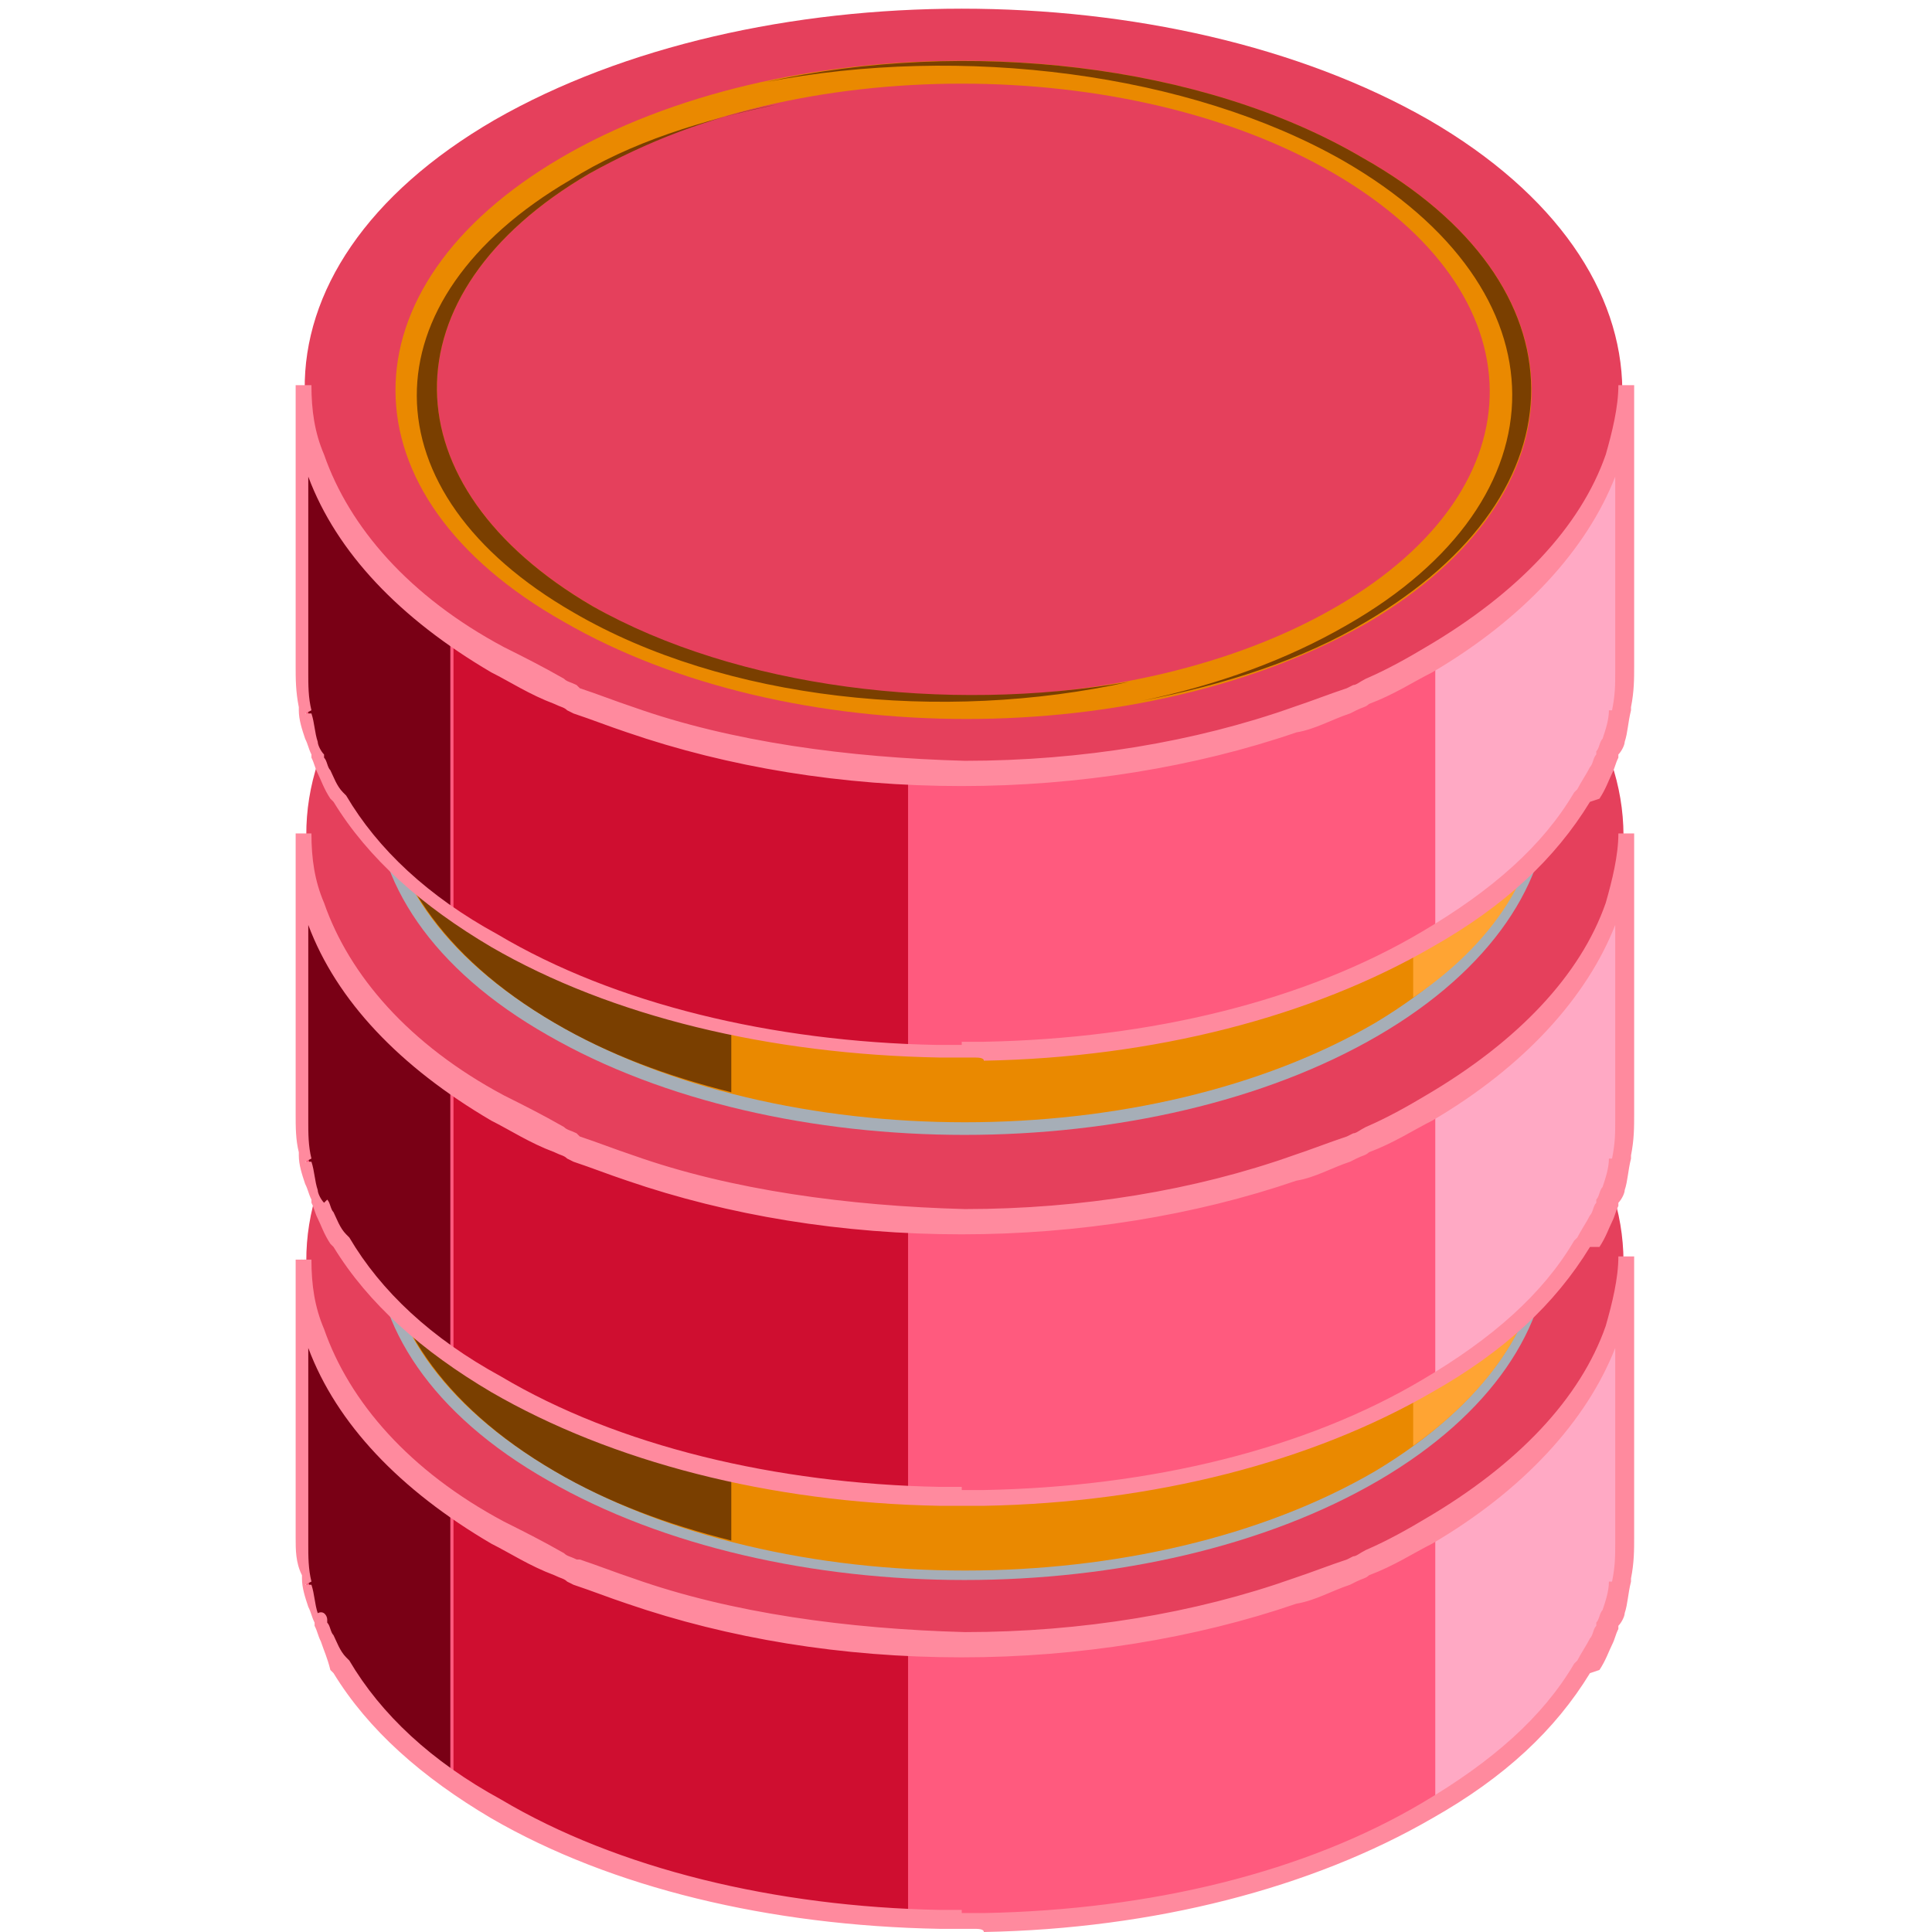
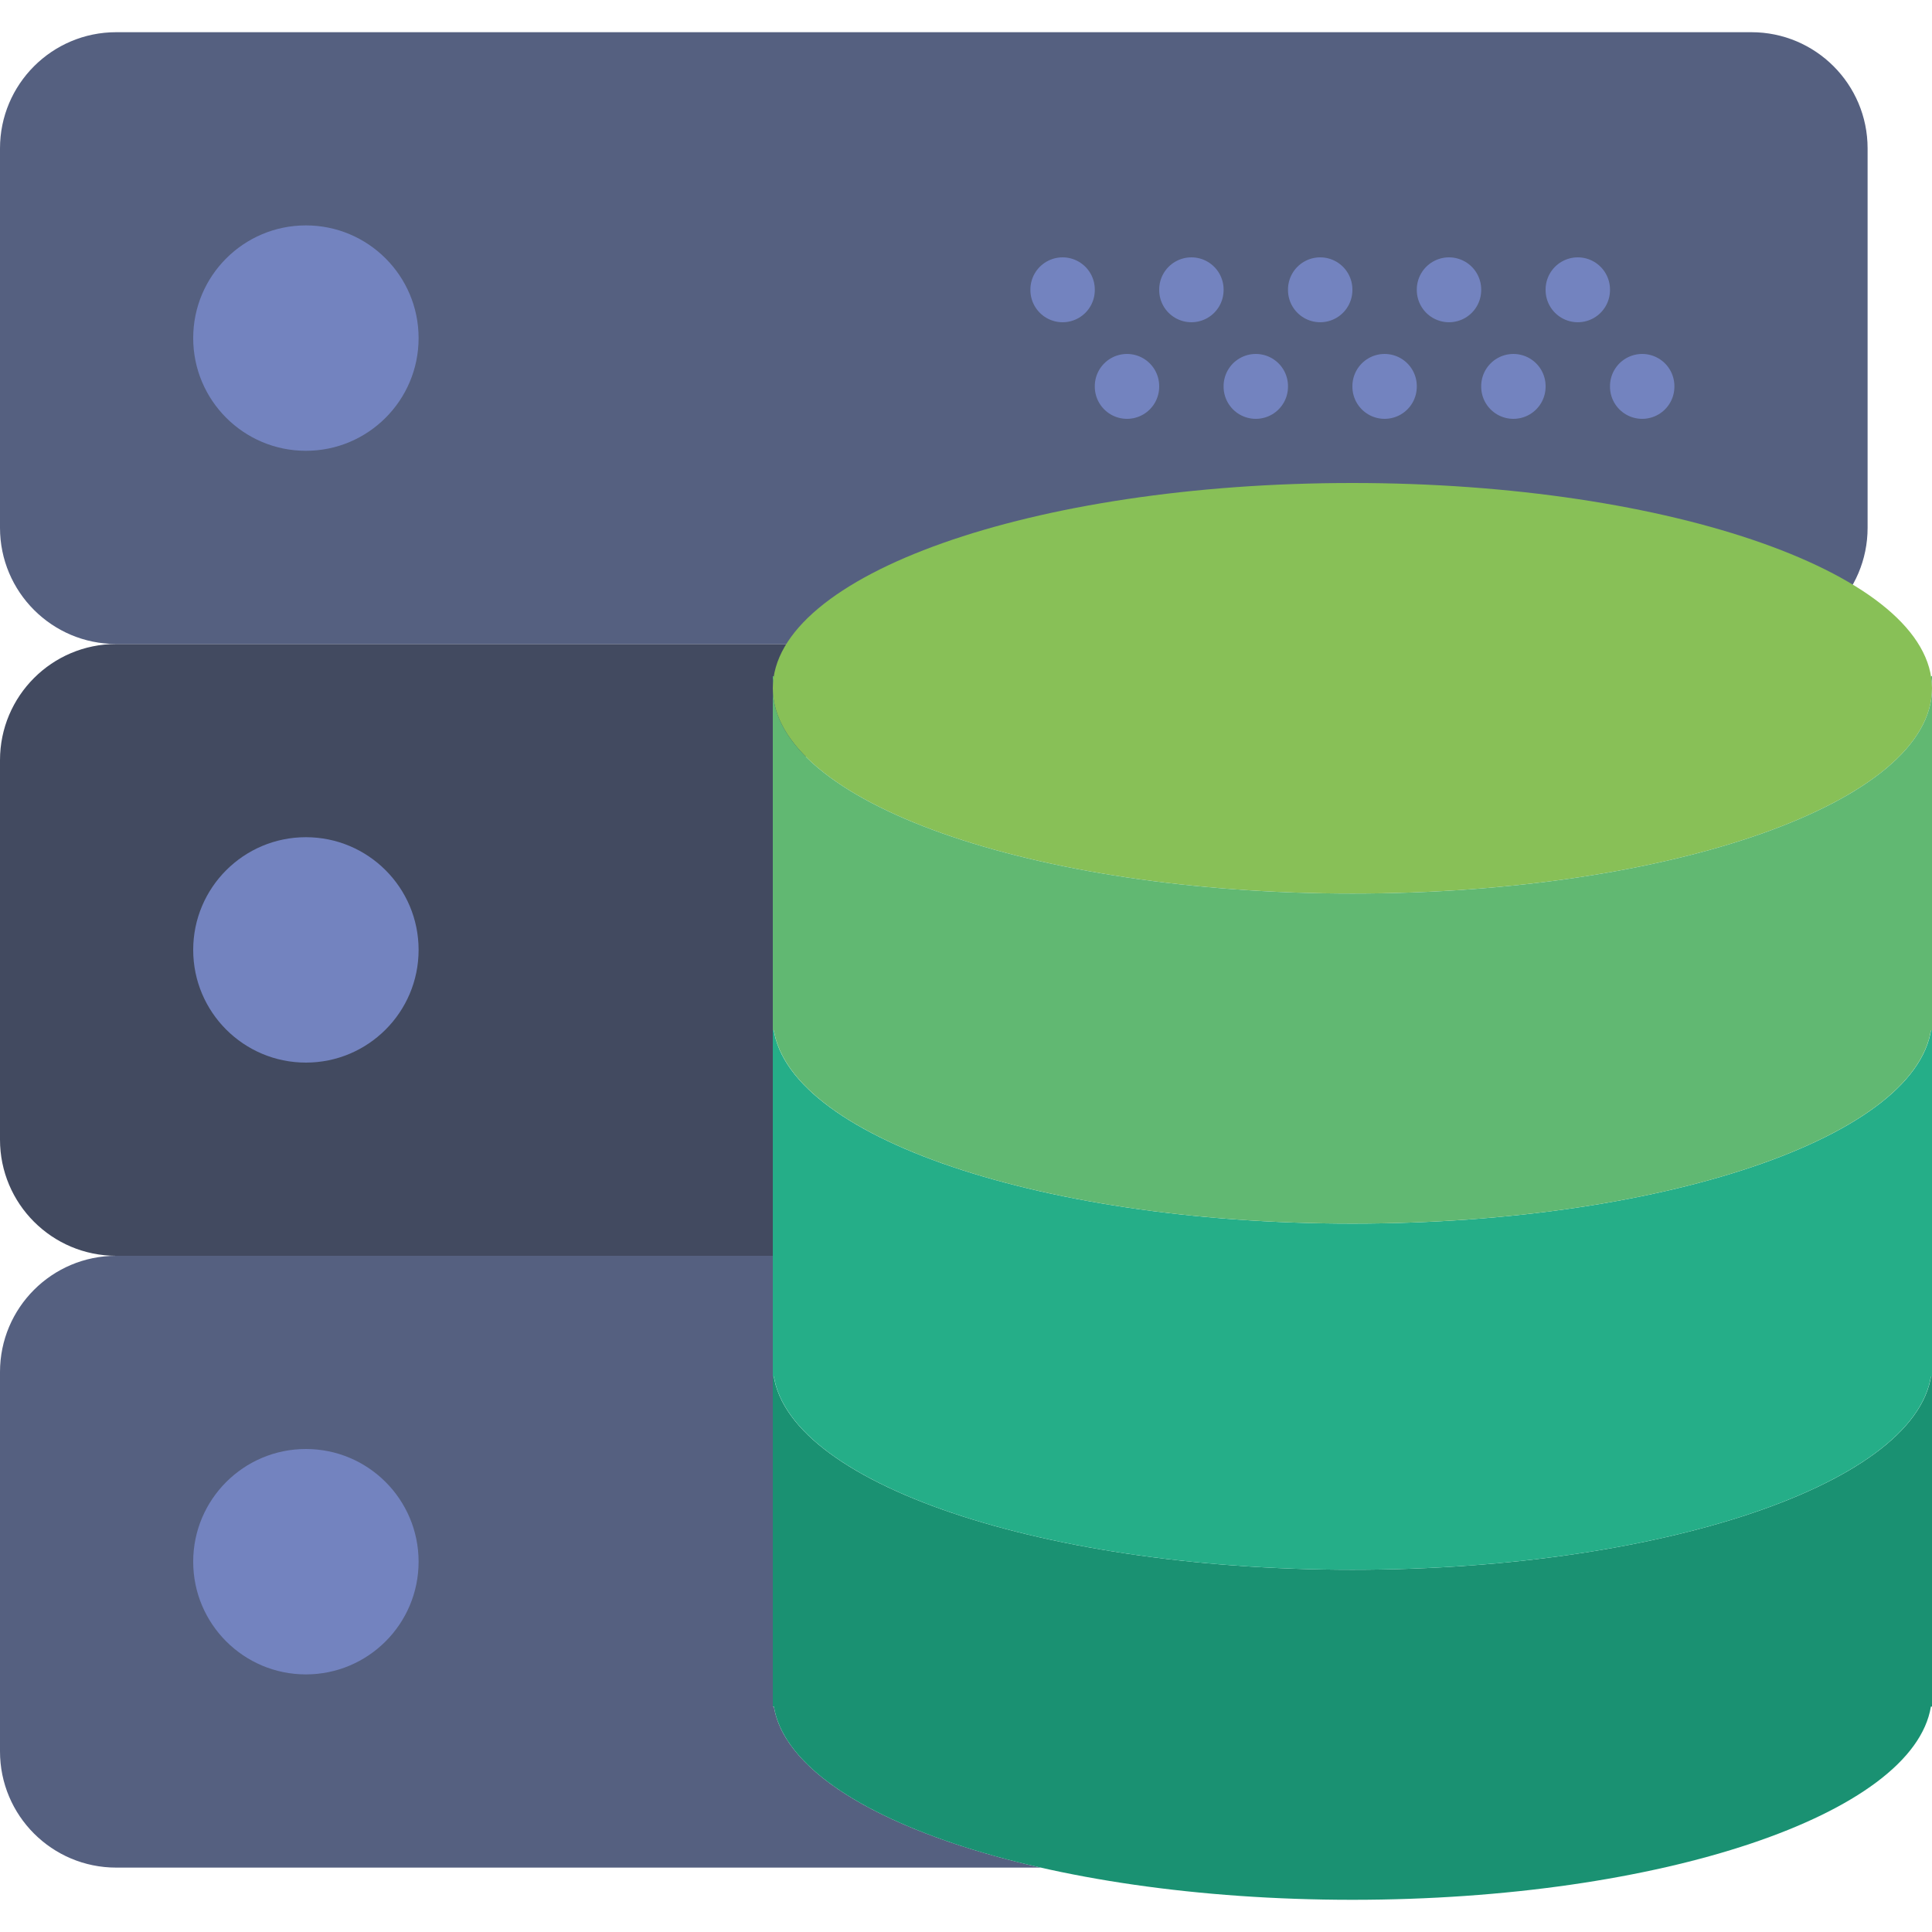
- <svg xmlns="http://www.w3.org/2000/svg" t="1776822554286" class="icon" viewBox="0 0 1024 1024" version="1.1" p-id="2481" width="200" height="200">
-   <path d="M757.38 525.386c137.203 78.641 137.203 207.477 1.673 286.118-135.529 78.641-356.392 78.641-493.595 0s-137.203-207.477-1.673-286.118c135.529-78.641 356.392-78.641 493.595 0z" fill="#E5405C" p-id="2482" />
-   <path d="M847.733 868.392c1.673-1.673 1.673-5.02 3.346-6.693 1.673-3.346 1.673-5.02 3.346-8.366 1.673-5.02 3.346-10.039 3.346-15.059V836.601c1.673-6.693 1.673-13.386 1.673-21.752v-147.242 5.02-6.693c0 13.386-1.673 26.771-6.693 38.484-13.386 38.484-45.176 75.294-97.046 105.412-10.039 6.693-21.752 11.712-33.464 16.732-3.346 1.673-6.693 1.673-8.366 3.346-8.366 3.346-18.405 6.693-28.444 10.039-53.542 18.405-115.451 28.444-175.686 28.444-60.235 0-122.144-10.039-175.686-28.444-10.039-3.346-18.405-6.693-28.444-10.039-3.346-1.673-6.693-1.673-8.366-3.346-11.712-5.02-21.752-10.039-33.464-16.732-51.869-30.118-83.66-66.928-97.046-105.412-5.02-13.386-6.693-25.098-6.693-38.484v148.915c0 6.693 0 13.386 1.673 21.752v1.673c1.673 5.02 1.673 10.039 3.346 15.059 1.673 3.346 1.673 5.02 3.346 8.366 1.673 1.673 1.673 5.02 3.346 6.693 1.673 5.02 3.346 8.366 6.693 13.386l1.673 1.673c16.732 26.771 43.503 53.542 81.987 75.294 65.255 38.484 150.588 56.889 235.922 58.562h23.425c85.333-1.673 170.667-21.752 235.922-58.562 38.484-21.752 65.255-48.523 81.987-75.294l1.673-1.673c1.673-5.02 5.02-8.366 6.693-13.386z" fill="#FF5A7E" p-id="2483" />
-   <path d="M859.446 674.301v-6.693c0 13.386-1.673 26.771-6.693 38.484-11.712 36.81-43.503 73.621-92.026 102.065v148.915c36.81-21.752 61.908-46.85 78.641-73.621l1.673-1.673c1.673-3.346 5.02-8.366 6.693-13.386 1.673-1.673 1.673-5.02 3.346-6.693 1.673-3.346 1.673-5.02 3.346-8.366 1.673-5.02 3.346-10.039 3.346-15.059V836.601c1.673-6.693 1.673-13.386 1.673-21.752v-147.242 6.693z" fill="#FFA9C4" p-id="2484" />
-   <path d="M238.687 793.098C201.877 766.327 178.452 736.209 168.413 704.418c-5.02-13.386-6.693-25.098-6.693-38.484v148.915c0 6.693 0 13.386 1.673 21.752v1.673c1.673 5.02 1.673 10.039 3.346 15.059 1.673 3.346 1.673 5.02 3.346 8.366 1.673 1.673 1.673 5.02 3.346 6.693 1.673 5.02 3.346 8.366 6.693 13.386l1.673 1.673c13.386 21.752 31.791 41.83 56.889 60.235v-150.588z" fill="#790015" p-id="2485" />
-   <path d="M238.687 943.686c8.366 5.02 15.059 10.039 25.098 15.059 60.235 35.137 137.203 53.542 217.516 58.562v-148.915c-50.196-3.346-100.392-11.712-145.569-26.771-10.039-3.346-18.405-6.693-28.444-10.039-3.346-1.673-6.693-1.673-8.366-3.346-11.712-5.02-21.752-10.039-33.464-16.732-10.039-5.02-18.405-11.712-25.098-16.732v148.915z" fill="#CF0E30" p-id="2486" />
-   <path d="M516.439 1022.327h-18.405C407.681 1020.654 324.021 1000.575 260.439 963.765c-36.81-21.752-65.255-46.85-83.66-76.967l-1.673-1.673c-1.673-6.693-3.346-10.039-5.02-15.059-1.673-3.346-1.673-5.02-3.346-8.366v-1.673c-1.673-3.346-1.673-5.02-3.346-8.366-1.673-5.02-3.346-10.039-3.346-15.059v-1.673c-3.346-6.693-3.346-13.386-3.346-20.078V667.608h8.366c0 13.386 1.673 25.098 6.693 36.81 13.386 38.484 45.176 75.294 95.373 102.065 10.039 5.02 20.078 10.039 31.791 16.732 1.673 1.673 3.346 1.673 6.693 3.346H307.289c10.039 3.346 18.405 6.693 28.444 10.039 51.869 18.405 113.778 26.771 175.686 28.444 61.908 0 122.144-10.039 174.013-28.444 10.039-3.346 18.405-6.693 28.444-10.039l3.346-1.673c1.673 0 3.346-1.673 6.693-3.346 11.712-5.02 23.425-11.712 31.791-16.732 48.523-28.444 81.987-63.582 95.373-102.065 3.346-11.712 6.693-25.098 6.693-36.81h8.366v148.915c0 6.693 0 13.386-1.673 21.752v1.673c-1.673 6.693-1.673 11.712-3.346 16.732 0 1.673-1.673 5.02-3.346 6.693v1.673c-1.673 3.346-1.673 5.02-3.346 8.366s-3.346 8.366-6.693 13.386l-5.02 1.673c-18.405 30.118-45.176 55.216-83.66 76.967-63.582 36.81-147.242 58.562-237.595 60.235 0-1.673-3.346-1.673-5.02-1.673z m-6.693-8.366h11.712c88.68-1.673 170.667-21.752 232.575-58.562 36.81-21.752 63.582-45.176 80.314-73.621l1.673-1.673c1.673-3.346 5.02-8.366 6.693-11.712 1.673-1.673 1.673-5.02 3.346-6.693v-1.673c1.673-1.673 1.673-5.02 3.346-6.693 1.673-5.02 3.346-10.039 3.346-15.059h5.02-3.346c1.673-8.366 1.673-13.386 1.673-20.078v-103.739c-15.059 38.484-48.523 75.294-97.046 103.739-10.039 5.02-20.078 11.712-33.464 16.732-1.673 1.673-3.346 1.673-6.693 3.346l-3.346 1.673c-10.039 3.346-18.405 8.366-28.444 10.039-53.542 18.405-115.451 28.444-177.359 28.444-63.582 0-123.817-10.039-177.359-28.444-10.039-3.346-18.405-6.693-28.444-10.039l-3.346-1.673c-1.673-1.673-3.346-1.673-6.693-3.346-13.386-5.02-23.425-11.712-33.464-16.732-48.523-28.444-81.987-63.582-97.046-103.739v103.739c0 6.693 0 13.386 1.673 20.078l-3.346 1.673h3.346c1.673 5.02 1.673 10.039 3.346 15.059 3.346-1.673 5.02 1.673 5.02 3.346v1.673c1.673 1.673 1.673 5.02 3.346 6.693 1.673 3.346 3.346 8.366 6.693 11.712l1.673 1.673c16.732 28.444 43.503 53.542 80.314 73.621 61.908 36.81 145.569 56.889 232.575 58.562h11.712z" fill="#FF8A9E" p-id="2487" />
-   <path d="M820.962 465.15v192.418c0 45.176-30.118 92.026-90.353 127.163-120.471 70.275-317.908 70.275-440.052 0-61.908-35.137-92.026-81.987-92.026-128.837V463.477c0 46.85 30.118 93.699 92.026 128.837 122.144 70.275 319.582 70.275 440.052 0 60.235-35.137 90.353-80.314 90.353-127.163z" fill="#A6AEB7" p-id="2488" />
-   <path d="M817.616 463.477v190.745c0 45.176-30.118 90.353-88.68 125.49-120.471 70.275-314.562 70.275-435.033 0-60.235-35.137-90.353-80.314-90.353-127.163V461.804c0 45.176 30.118 92.026 90.353 127.163 120.471 70.275 316.235 70.275 435.033 0 60.235-35.137 88.68-80.314 88.68-125.49z" fill="#EA8900" p-id="2489" />
-   <path d="M817.616 654.222V463.477c0 40.157-23.425 78.641-68.601 112.105v190.745c46.85-33.464 68.601-73.621 68.601-112.105z" fill="#FFA433" p-id="2490" />
-   <path d="M203.55 461.804V652.549c0 45.176 30.118 92.026 90.353 127.163 28.444 16.732 60.235 28.444 93.699 36.81V625.778c-33.464-8.366-65.255-21.752-93.699-36.81-60.235-35.137-90.353-81.987-90.353-127.163z" fill="#7A3F00" p-id="2491" />
-   <path d="M757.38 299.503c137.203 78.641 137.203 207.477 1.673 286.118-135.529 78.641-356.392 78.641-493.595 0s-137.203-207.477-1.673-286.118c135.529-78.641 356.392-78.641 493.595 0z" fill="#E5405C" p-id="2492" />
-   <path d="M847.733 644.183c1.673-1.673 1.673-5.02 3.346-6.693 1.673-3.346 1.673-5.02 3.346-8.366 1.673-5.02 3.346-10.039 3.346-15.059v-1.673c1.673-6.693 1.673-13.386 1.673-21.752v-147.242 5.02-6.693c0 13.386-1.673 26.771-6.693 38.484-13.386 38.484-45.176 75.294-97.046 105.412-10.039 6.693-21.752 11.712-33.464 16.732-3.346 1.673-6.693 1.673-8.366 3.346-8.366 3.346-18.405 6.693-28.444 10.039-53.542 18.405-115.451 28.444-175.686 28.444-60.235 0-122.144-10.039-175.686-28.444-10.039-3.346-18.405-6.693-28.444-10.039-3.346-1.673-6.693-1.673-8.366-3.346-11.712-5.02-21.752-10.039-33.464-16.732-51.869-30.118-83.66-66.928-97.046-105.412-5.02-13.386-6.693-25.098-6.693-38.484v148.915c0 6.693 0 13.386 1.673 21.752v1.673c1.673 5.02 1.673 10.039 3.346 15.059 1.673 3.346 1.673 5.02 3.346 8.366 1.673 1.673 1.673 5.02 3.346 6.693 1.673 5.02 3.346 8.366 6.693 13.386l1.673 1.673c16.732 26.771 43.503 53.542 81.987 75.294 65.255 38.484 150.588 56.889 235.922 58.562h23.425c85.333-1.673 170.667-21.752 235.922-58.562 38.484-21.752 65.255-48.523 81.987-75.294l1.673-1.673c1.673-5.02 5.02-10.039 6.693-13.386z" fill="#FF5A7E" p-id="2493" />
-   <path d="M238.687 719.477c8.366 5.02 15.059 10.039 25.098 15.059 60.235 35.137 137.203 53.542 217.516 58.562v-148.915c-50.196-3.346-100.392-11.712-145.569-26.771-10.039-3.346-18.405-6.693-28.444-10.039-3.346-1.673-6.693-1.673-8.366-3.346-11.712-5.02-21.752-10.039-33.464-16.732-10.039-5.02-18.405-11.712-25.098-16.732V719.477z" fill="#CF0E30" p-id="2494" />
-   <path d="M238.687 568.889c-36.81-26.771-60.235-56.889-70.275-88.68-5.02-13.386-6.693-25.098-6.693-38.484v148.915c0 6.693 0 13.386 1.673 21.752v1.673c1.673 5.02 1.673 10.039 3.346 15.059 1.673 3.346 1.673 5.02 3.346 8.366 1.673 1.673 1.673 5.02 3.346 6.693 1.673 5.02 3.346 8.366 6.693 13.386l1.673 1.673c13.386 21.752 31.791 41.83 56.889 60.235v-150.588z" fill="#790015" p-id="2495" />
-   <path d="M859.446 448.418v-6.693c0 13.386-1.673 26.771-6.693 38.484-11.712 36.81-43.503 73.621-92.026 102.065v148.915c36.81-21.752 61.908-46.85 78.641-73.621l1.673-1.673c1.673-3.346 5.02-8.366 6.693-13.386 1.673-1.673 1.673-5.02 3.346-6.693 1.673-3.346 1.673-5.02 3.346-8.366 1.673-5.02 3.346-10.039 3.346-15.059v-1.673c1.673-6.693 1.673-13.386 1.673-21.752v-147.242 6.693z" fill="#FFA9C4" p-id="2496" />
-   <path d="M516.439 798.118h-18.405C407.681 796.444 324.021 774.693 260.439 737.882c-36.81-21.752-65.255-46.85-83.66-76.967l-1.673-1.673c-3.346-5.02-5.02-10.039-6.693-13.386-1.673-3.346-1.673-5.02-3.346-8.366V635.817c-1.673-3.346-1.673-5.02-3.346-8.366-1.673-5.02-3.346-10.039-3.346-15.059v-1.673c-1.673-6.693-1.673-13.386-1.673-20.078v-148.915h8.366c0 13.386 1.673 25.098 6.693 36.81 13.386 38.484 45.176 75.294 95.373 102.065 10.039 5.02 20.078 10.039 31.791 16.732 1.673 1.673 3.346 1.673 6.693 3.346l1.673 1.673c10.039 3.346 18.405 6.693 28.444 10.039 51.869 18.405 113.778 26.771 175.686 28.444 61.908 0 122.144-10.039 174.013-28.444 10.039-3.346 18.405-6.693 28.444-10.039l3.346-1.673c1.673 0 3.346-1.673 6.693-3.346 11.712-5.02 23.425-11.712 31.791-16.732 48.523-28.444 81.987-63.582 95.373-102.065 3.346-11.712 6.693-25.098 6.693-36.81h8.366v148.915c0 6.693 0 13.386-1.673 21.752v1.673c-1.673 6.693-1.673 11.712-3.346 16.732 0 1.673-1.673 5.02-3.346 6.693v1.673c-1.673 3.346-1.673 5.02-3.346 8.366s-3.346 8.366-6.693 13.386H842.714c-18.405 30.118-45.176 55.216-83.66 76.967-63.582 36.81-147.242 58.562-237.595 60.235h-5.02z m-6.693-8.366h11.712c88.68-1.673 170.667-21.752 232.575-58.562 36.81-21.752 63.582-45.176 80.314-73.621l1.673-1.673c1.673-3.346 5.02-8.366 6.693-11.712 1.673-1.673 1.673-5.02 3.346-6.693V635.817c1.673-1.673 1.673-5.02 3.346-6.693 1.673-5.02 3.346-10.039 3.346-15.059h5.02-3.346c1.673-8.366 1.673-13.386 1.673-20.078v-103.739c-15.059 38.484-48.523 75.294-97.046 103.739-10.039 5.02-20.078 11.712-33.464 16.732-1.673 1.673-3.346 1.673-6.693 3.346l-3.346 1.673c-10.039 3.346-18.405 8.366-28.444 10.039-53.542 18.405-115.451 28.444-177.359 28.444-63.582 0-123.817-10.039-177.359-28.444-10.039-3.346-18.405-6.693-28.444-10.039l-3.346-1.673c-1.673-1.673-3.346-1.673-6.693-3.346-13.386-5.02-23.425-11.712-33.464-16.732-48.523-28.444-81.987-63.582-97.046-103.739v103.739c0 6.693 0 13.386 1.673 20.078l-3.346 1.673h3.346c1.673 5.02 1.673 10.039 3.346 15.059 0 1.673 1.673 5.02 3.346 6.693L173.433 635.817c1.673 1.673 1.673 5.02 3.346 6.693 1.673 3.346 3.346 8.366 6.693 11.712l1.673 1.673c16.732 28.444 43.503 53.542 80.314 73.621 61.908 36.81 145.569 56.889 232.575 58.562h11.712z" fill="#FF8A9E" p-id="2497" />
-   <path d="M820.962 229.229v192.418c0 45.176-30.118 92.026-90.353 127.163-120.471 70.275-317.908 70.275-440.052 0-61.908-35.137-92.026-81.987-92.026-128.837V227.556c0 46.85 30.118 93.699 92.026 128.837 122.144 70.275 319.582 70.275 440.052 0 60.235-36.81 90.353-81.987 90.353-127.163z" fill="#A6AEB7" p-id="2498" />
-   <path d="M817.616 225.882v190.745c0 45.176-30.118 90.353-88.68 125.49-120.471 70.275-314.562 70.275-435.033 0-60.235-35.137-90.353-80.314-90.353-127.163V224.209c0 45.176 30.118 92.026 90.353 127.163 120.471 70.275 316.235 70.275 435.033 0 60.235-35.137 88.68-80.314 88.68-125.49z" fill="#EA8900" p-id="2499" />
-   <path d="M817.616 416.627V225.882c0 40.157-23.425 78.641-68.601 112.105v190.745c46.85-31.791 68.601-71.948 68.601-112.105z" fill="#FFA433" p-id="2500" />
-   <path d="M203.55 224.209v190.745c0 45.176 30.118 92.026 90.353 127.163 28.444 16.732 60.235 28.444 93.699 36.81V388.183c-33.464-8.366-65.255-21.752-93.699-36.81-60.235-35.137-90.353-80.314-90.353-127.163z" fill="#7A3F00" p-id="2501" />
-   <path d="M757.38 63.582c135.529 78.641 137.203 207.477 1.673 286.118-135.529 78.641-356.392 78.641-493.595 0S126.583 142.222 262.112 63.582c137.203-78.641 358.065-78.641 495.268 0z" fill="#E5405C" p-id="2502" />
-   <path d="M722.243 83.66C605.119 15.059 414.374 15.059 297.25 83.66s-117.124 179.033 1.673 245.961c118.797 68.601 307.869 68.601 426.667 0C841.04 261.02 841.04 150.588 722.243 83.66zM708.857 321.255c-108.758 63.582-286.118 63.582-394.876 0S203.55 155.608 312.308 92.026c108.758-63.582 286.118-63.582 394.876 0s110.431 165.647 1.673 229.229z" fill="#EA8900" p-id="2503" />
-   <path d="M722.243 83.66c-85.333-50.196-210.824-63.582-316.235-40.157 103.739-20.078 224.209-5.02 306.196 41.83 118.797 68.601 118.797 179.033 1.673 245.961-31.791 18.405-68.601 31.791-108.758 40.157 43.503-8.366 85.333-21.752 118.797-41.83 117.124-68.601 117.124-179.033-1.673-245.961zM313.982 321.255c-108.758-63.582-110.431-165.647-1.673-229.229 30.118-16.732 63.582-30.118 100.392-36.81-40.157 8.366-78.641 20.078-110.431 40.157-108.758 63.582-108.758 165.647 1.673 229.229 80.314 46.85 195.765 58.562 294.484 36.81-97.046 16.732-207.477 3.346-284.444-40.157z" fill="#7A3F00" p-id="2504" />
-   <path d="M847.733 406.588c1.673-1.673 1.673-5.02 3.346-6.693 1.673-3.346 1.673-5.02 3.346-8.366 1.673-5.02 3.346-10.039 3.346-15.059v-1.673c1.673-6.693 1.673-13.386 1.673-21.752v-147.242 5.02-6.693c0 13.386-1.673 26.771-6.693 38.484-13.386 38.484-45.176 75.294-97.046 105.412-10.039 6.693-21.752 11.712-33.464 16.732-3.346 1.673-6.693 1.673-8.366 3.346-8.366 3.346-18.405 6.693-28.444 10.039-53.542 18.405-115.451 28.444-175.686 28.444-60.235 0-122.144-10.039-175.686-28.444-10.039-3.346-18.405-6.693-28.444-10.039-3.346-1.673-6.693-1.673-8.366-3.346-11.712-5.02-21.752-10.039-33.464-16.732-51.869-30.118-83.66-66.928-97.046-105.412-5.02-13.386-6.693-25.098-6.693-38.484v148.915c0 6.693 0 13.386 1.673 21.752v1.673c1.673 5.02 1.673 10.039 3.346 15.059 1.673 3.346 1.673 5.02 3.346 8.366 3.346 1.673 3.346 5.02 5.02 6.693 1.673 5.02 3.346 8.366 6.693 13.386l1.673 1.673c16.732 26.771 43.503 53.542 81.987 75.294 65.255 38.484 150.588 56.889 235.922 58.562h23.425c85.333 0 168.993-20.078 234.248-58.562 38.484-21.752 65.255-48.523 81.987-75.294l1.673-1.673c1.673-5.02 5.02-8.366 6.693-13.386z" fill="#FF5A7E" p-id="2505" />
-   <path d="M238.687 332.967c-36.81-26.771-60.235-56.889-70.275-88.68-5.02-13.386-6.693-25.098-6.693-38.484v148.915c0 6.693 0 13.386 1.673 21.752v1.673c1.673 5.02 1.673 10.039 3.346 15.059 1.673 3.346 1.673 5.02 3.346 8.366 1.673 0 1.673 3.346 3.346 5.02 1.673 5.02 3.346 8.366 6.693 13.386l1.673 1.673c13.386 21.752 31.791 41.83 56.889 60.235v-148.915z" fill="#790015" p-id="2506" />
-   <path d="M859.446 212.497v-6.693c0 13.386-1.673 26.771-6.693 38.484-11.712 36.81-43.503 73.621-92.026 102.065v148.915c36.81-21.752 61.908-46.85 78.641-73.621l1.673-1.673c1.673-3.346 5.02-8.366 6.693-13.386 1.673-1.673 1.673-5.02 3.346-6.693 1.673-3.346 1.673-5.02 3.346-8.366 1.673-5.02 3.346-10.039 3.346-15.059v-1.673c1.673-6.693 1.673-13.386 1.673-21.752v-147.242 6.693z" fill="#FFA9C4" p-id="2507" />
-   <path d="M238.687 481.882c8.366 5.02 15.059 10.039 25.098 15.059 60.235 35.137 137.203 53.542 217.516 58.562v-148.915c-50.196-3.346-100.392-11.712-145.569-26.771-10.039-3.346-18.405-6.693-28.444-10.039-3.346-1.673-6.693-1.673-8.366-3.346-11.712-5.02-21.752-10.039-33.464-16.732-10.039-5.02-18.405-11.712-25.098-16.732v148.915z" fill="#CF0E30" p-id="2508" />
-   <path d="M516.439 560.523h-18.405C407.681 558.85 324.021 538.771 260.439 501.961c-36.81-21.752-65.255-46.85-83.66-76.967l-1.673-1.673c-3.346-5.02-5.02-10.039-6.693-13.386-1.673-3.346-1.673-5.02-3.346-8.366v-1.673c-1.673-3.346-1.673-5.02-3.346-8.366-1.673-5.02-3.346-10.039-3.346-15.059v-1.673c-1.673-8.366-1.673-15.059-1.673-21.752v-148.915h8.366c0 13.386 1.673 25.098 6.693 36.81 13.386 38.484 45.176 75.294 95.373 102.065 10.039 5.02 20.078 10.039 31.791 16.732 1.673 1.673 3.346 1.673 6.693 3.346l1.673 1.673c10.039 3.346 18.405 6.693 28.444 10.039 51.869 18.405 113.778 26.771 175.686 28.444 61.908 0 122.144-10.039 174.013-28.444 10.039-3.346 18.405-6.693 28.444-10.039l3.346-1.673c1.673 0 3.346-1.673 6.693-3.346 11.712-5.02 23.425-11.712 31.791-16.732 48.523-28.444 81.987-63.582 95.373-102.065 3.346-11.712 6.693-25.098 6.693-36.81h8.366v148.915c0 6.693 0 13.386-1.673 21.752v1.673c-1.673 6.693-1.673 11.712-3.346 16.732 0 1.673-1.673 5.02-3.346 6.693v1.673c-1.673 3.346-1.673 5.02-3.346 8.366s-3.346 8.366-6.693 13.386l-5.02 1.673c-18.405 30.118-45.176 55.216-83.66 76.967-63.582 36.81-147.242 58.562-237.595 60.235 0-1.673-3.346-1.673-5.02-1.673z m-6.693-8.366h11.712c88.68-1.673 170.667-21.752 232.575-58.562 36.81-21.752 63.582-45.176 80.314-73.621l1.673-1.673c1.673-3.346 5.02-8.366 6.693-11.712 1.673-1.673 1.673-5.02 3.346-6.693v-1.673c1.673-1.673 1.673-5.02 3.346-6.693 1.673-5.02 3.346-10.039 3.346-15.059h5.02-3.346c1.673-8.366 1.673-13.386 1.673-20.078v-103.739c-15.059 38.484-48.523 75.294-97.046 103.739-10.039 5.02-20.078 11.712-33.464 16.732-1.673 1.673-3.346 1.673-6.693 3.346l-3.346 1.673c-10.039 3.346-18.405 8.366-28.444 10.039-53.542 18.405-115.451 28.444-177.359 28.444-63.582 0-123.817-10.039-177.359-28.444-10.039-3.346-18.405-6.693-28.444-10.039l-3.346-1.673c-1.673-1.673-3.346-1.673-6.693-3.346-13.386-5.02-23.425-11.712-33.464-16.732-48.523-28.444-81.987-63.582-97.046-103.739v103.739c0 6.693 0 13.386 1.673 20.078l-3.346 1.673h3.346c1.673 5.02 1.673 10.039 3.346 15.059 0 1.673 1.673 5.02 3.346 6.693v1.673c1.673 1.673 1.673 5.02 3.346 6.693 1.673 3.346 3.346 8.366 6.693 11.712l1.673 1.673c16.732 28.444 43.503 53.542 80.314 73.621 61.908 36.81 145.569 56.889 232.575 58.562h13.386z" fill="#FF8A9E" p-id="2509" />
+ <svg xmlns="http://www.w3.org/2000/svg" t="1776823225608" class="icon" viewBox="0 0 1024 1024" version="1.1" p-id="2795" width="200" height="200">
+   <path d="M409.6 597.333v-166.4h0.58a38.298 38.298 0 0 0-0.58 6.4c0-41.591 65.911-77.687 162.714-96H61.577A61.577 61.577 0 0 0 0 402.91v201.097A61.577 61.577 0 0 0 61.577 665.6H409.6v-68.267z" fill="#424A60" p-id="2796" />
+   <path d="M410.18 904.533H409.6V665.6H61.577A61.577 61.577 0 0 0 0 727.177v201.097A61.577 61.577 0 0 0 61.577 989.867h490.121c-80.64-18.244-135.646-49.442-141.517-85.333zM928.29 341.333H61.577A61.594 61.594 0 0 1 0 279.757V78.643A61.594 61.594 0 0 1 61.577 17.067h866.697A61.594 61.594 0 0 1 989.867 78.643v201.097A61.594 61.594 0 0 1 928.29 341.333z" fill="#556080" p-id="2797" />
+   <path d="M162.133 179.2m-59.733 0a59.733 59.733 0 1 0 119.467 0 59.733 59.733 0 1 0-119.467 0Z" fill="#7383BF" p-id="2798" />
+   <path d="M836.267 153.6m-17.067 0a17.067 17.067 0 1 0 34.133 0 17.067 17.067 0 1 0-34.133 0Z" fill="#7383BF" p-id="2799" />
+   <path d="M768 153.6m-17.067 0a17.067 17.067 0 1 0 34.133 0 17.067 17.067 0 1 0-34.133 0Z" fill="#7383BF" p-id="2800" />
+   <path d="M870.4 204.8m-17.067 0a17.067 17.067 0 1 0 34.133 0 17.067 17.067 0 1 0-34.133 0Z" fill="#7383BF" p-id="2801" />
+   <path d="M802.133 204.8m-17.067 0a17.067 17.067 0 1 0 34.133 0 17.067 17.067 0 1 0-34.133 0Z" fill="#7383BF" p-id="2802" />
+   <path d="M699.733 153.6m-17.067 0a17.067 17.067 0 1 0 34.133 0 17.067 17.067 0 1 0-34.133 0Z" fill="#7383BF" p-id="2803" />
+   <path d="M733.867 204.8m-17.067 0a17.067 17.067 0 1 0 34.133 0 17.067 17.067 0 1 0-34.133 0Z" fill="#7383BF" p-id="2804" />
+   <path d="M631.467 153.6m-17.067 0a17.067 17.067 0 1 0 34.133 0 17.067 17.067 0 1 0-34.133 0Z" fill="#7383BF" p-id="2805" />
+   <path d="M665.6 204.8m-17.067 0a17.067 17.067 0 1 0 34.133 0 17.067 17.067 0 1 0-34.133 0Z" fill="#7383BF" p-id="2806" />
+   <path d="M563.2 153.6m-17.067 0a17.067 17.067 0 1 0 34.133 0 17.067 17.067 0 1 0-34.133 0Z" fill="#7383BF" p-id="2807" />
+   <path d="M597.333 204.8m-17.067 0a17.067 17.067 0 1 0 34.133 0 17.067 17.067 0 1 0-34.133 0Z" fill="#7383BF" p-id="2808" />
+   <path d="M162.133 503.467m-59.733 0a59.733 59.733 0 1 0 119.467 0 59.733 59.733 0 1 0-119.467 0Z" fill="#7383BF" p-id="2809" />
+   <path d="M162.133 827.733m-59.733 0a59.733 59.733 0 1 0 119.467 0 59.733 59.733 0 1 0-119.467 0Z" fill="#7383BF" p-id="2810" />
+   <path d="M716.8 832c-169.66 0-307.2-48.708-307.2-108.8V904.533h0.58c9.353 57.105 143.036 102.4 306.62 102.4s297.267-45.295 306.62-102.4H1024V723.2c0 60.092-137.54 108.8-307.2 108.8zM409.6 716.8v6.4c0-2.15 0.222-4.284 0.58-6.4H409.6zM1023.42 716.8c0.358 2.116 0.58 4.25 0.58 6.4V716.8h-0.58z" fill="#1A9172" p-id="2811" />
+   <path d="M716.8 648.533c-169.66 0-307.2-48.708-307.2-108.8V729.6h0.58c9.353 57.105 143.036 102.4 306.62 102.4s297.267-45.295 306.62-102.4H1024V539.733C1024 599.825 886.46 648.533 716.8 648.533zM409.6 533.333v6.4c0-2.15 0.222-4.284 0.58-6.4H409.6zM1023.42 533.333c0.358 2.116 0.58 4.25 0.58 6.4v-6.4h-0.58z" fill="#25AE88" p-id="2812" />
+   <path d="M409.6 364.8a307.2 108.8 0 1 0 614.4 0 307.2 108.8 0 1 0-614.4 0Z" fill="#88C057" p-id="2813" />
+   <path d="M716.8 473.6c-169.66 0-307.2-48.708-307.2-108.8V546.133h0.58c9.353 57.105 143.036 102.4 306.62 102.4s297.267-45.295 306.62-102.4H1024V364.8c0 60.092-137.54 108.8-307.2 108.8zM409.6 358.4v6.4c0-2.15 0.222-4.284 0.58-6.4H409.6zM1023.42 358.4c0.358 2.116 0.58 4.25 0.58 6.4V358.4h-0.58z" fill="#61B872" p-id="2814" />
</svg>
